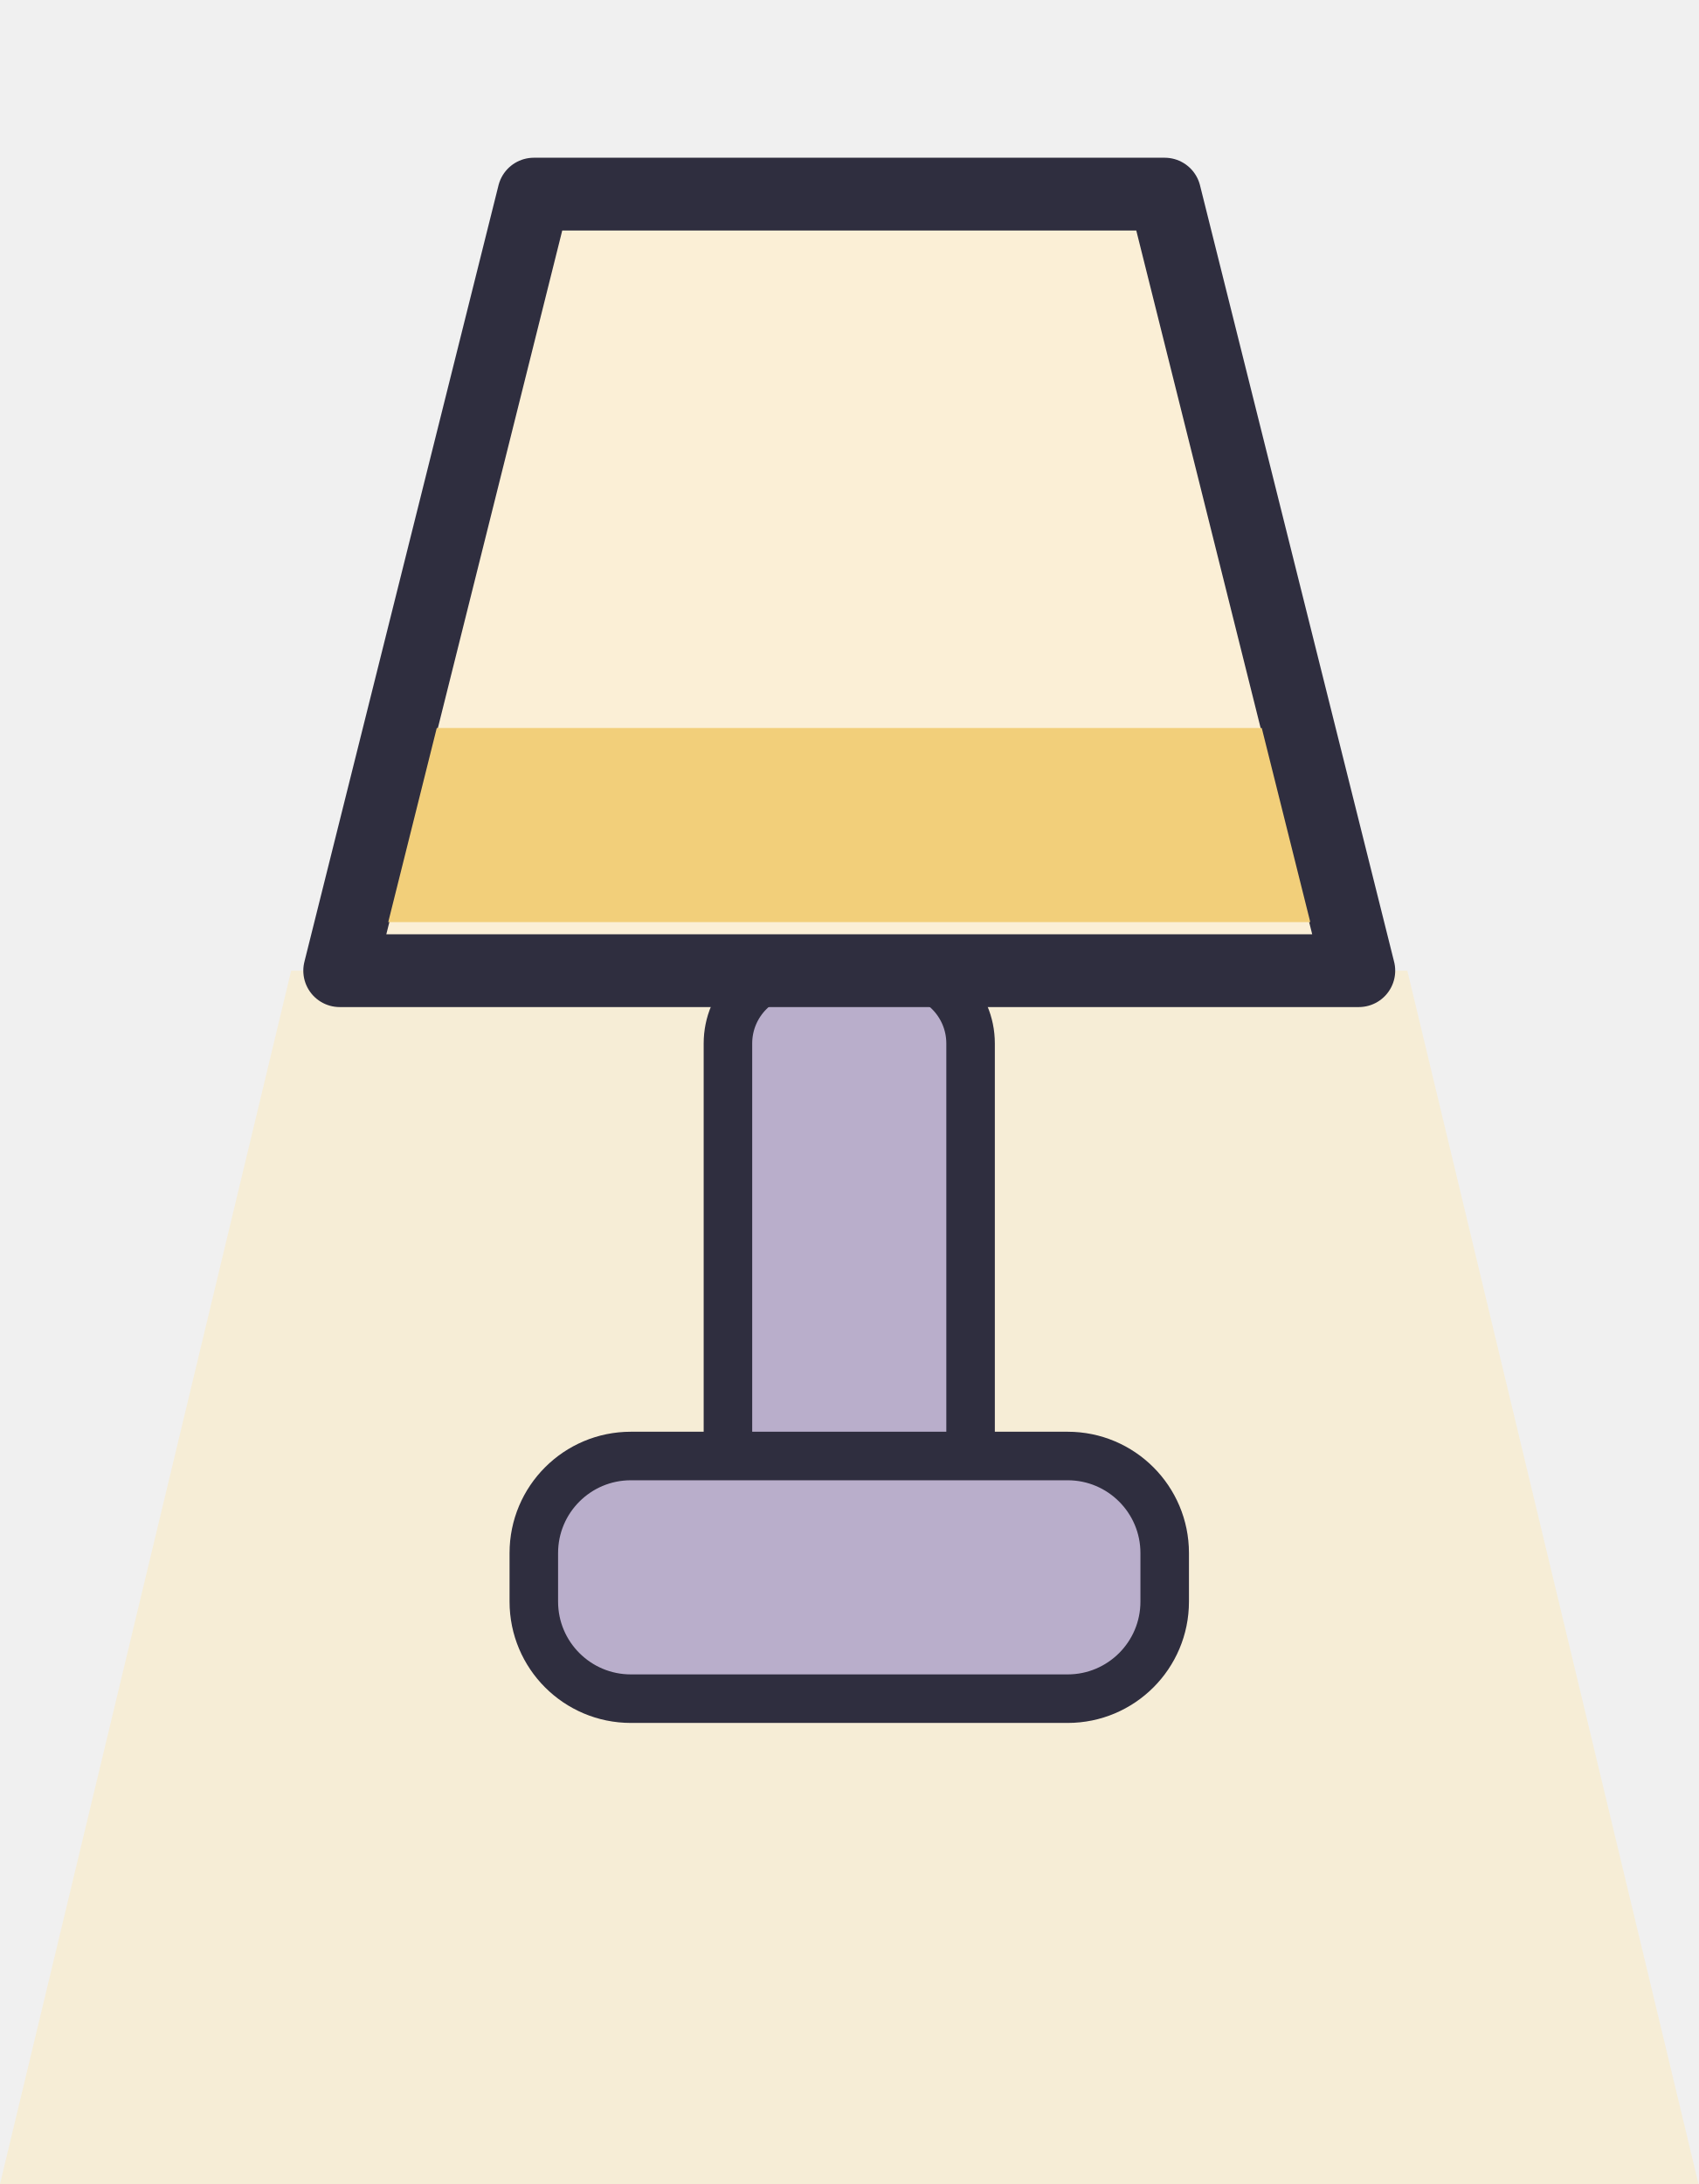
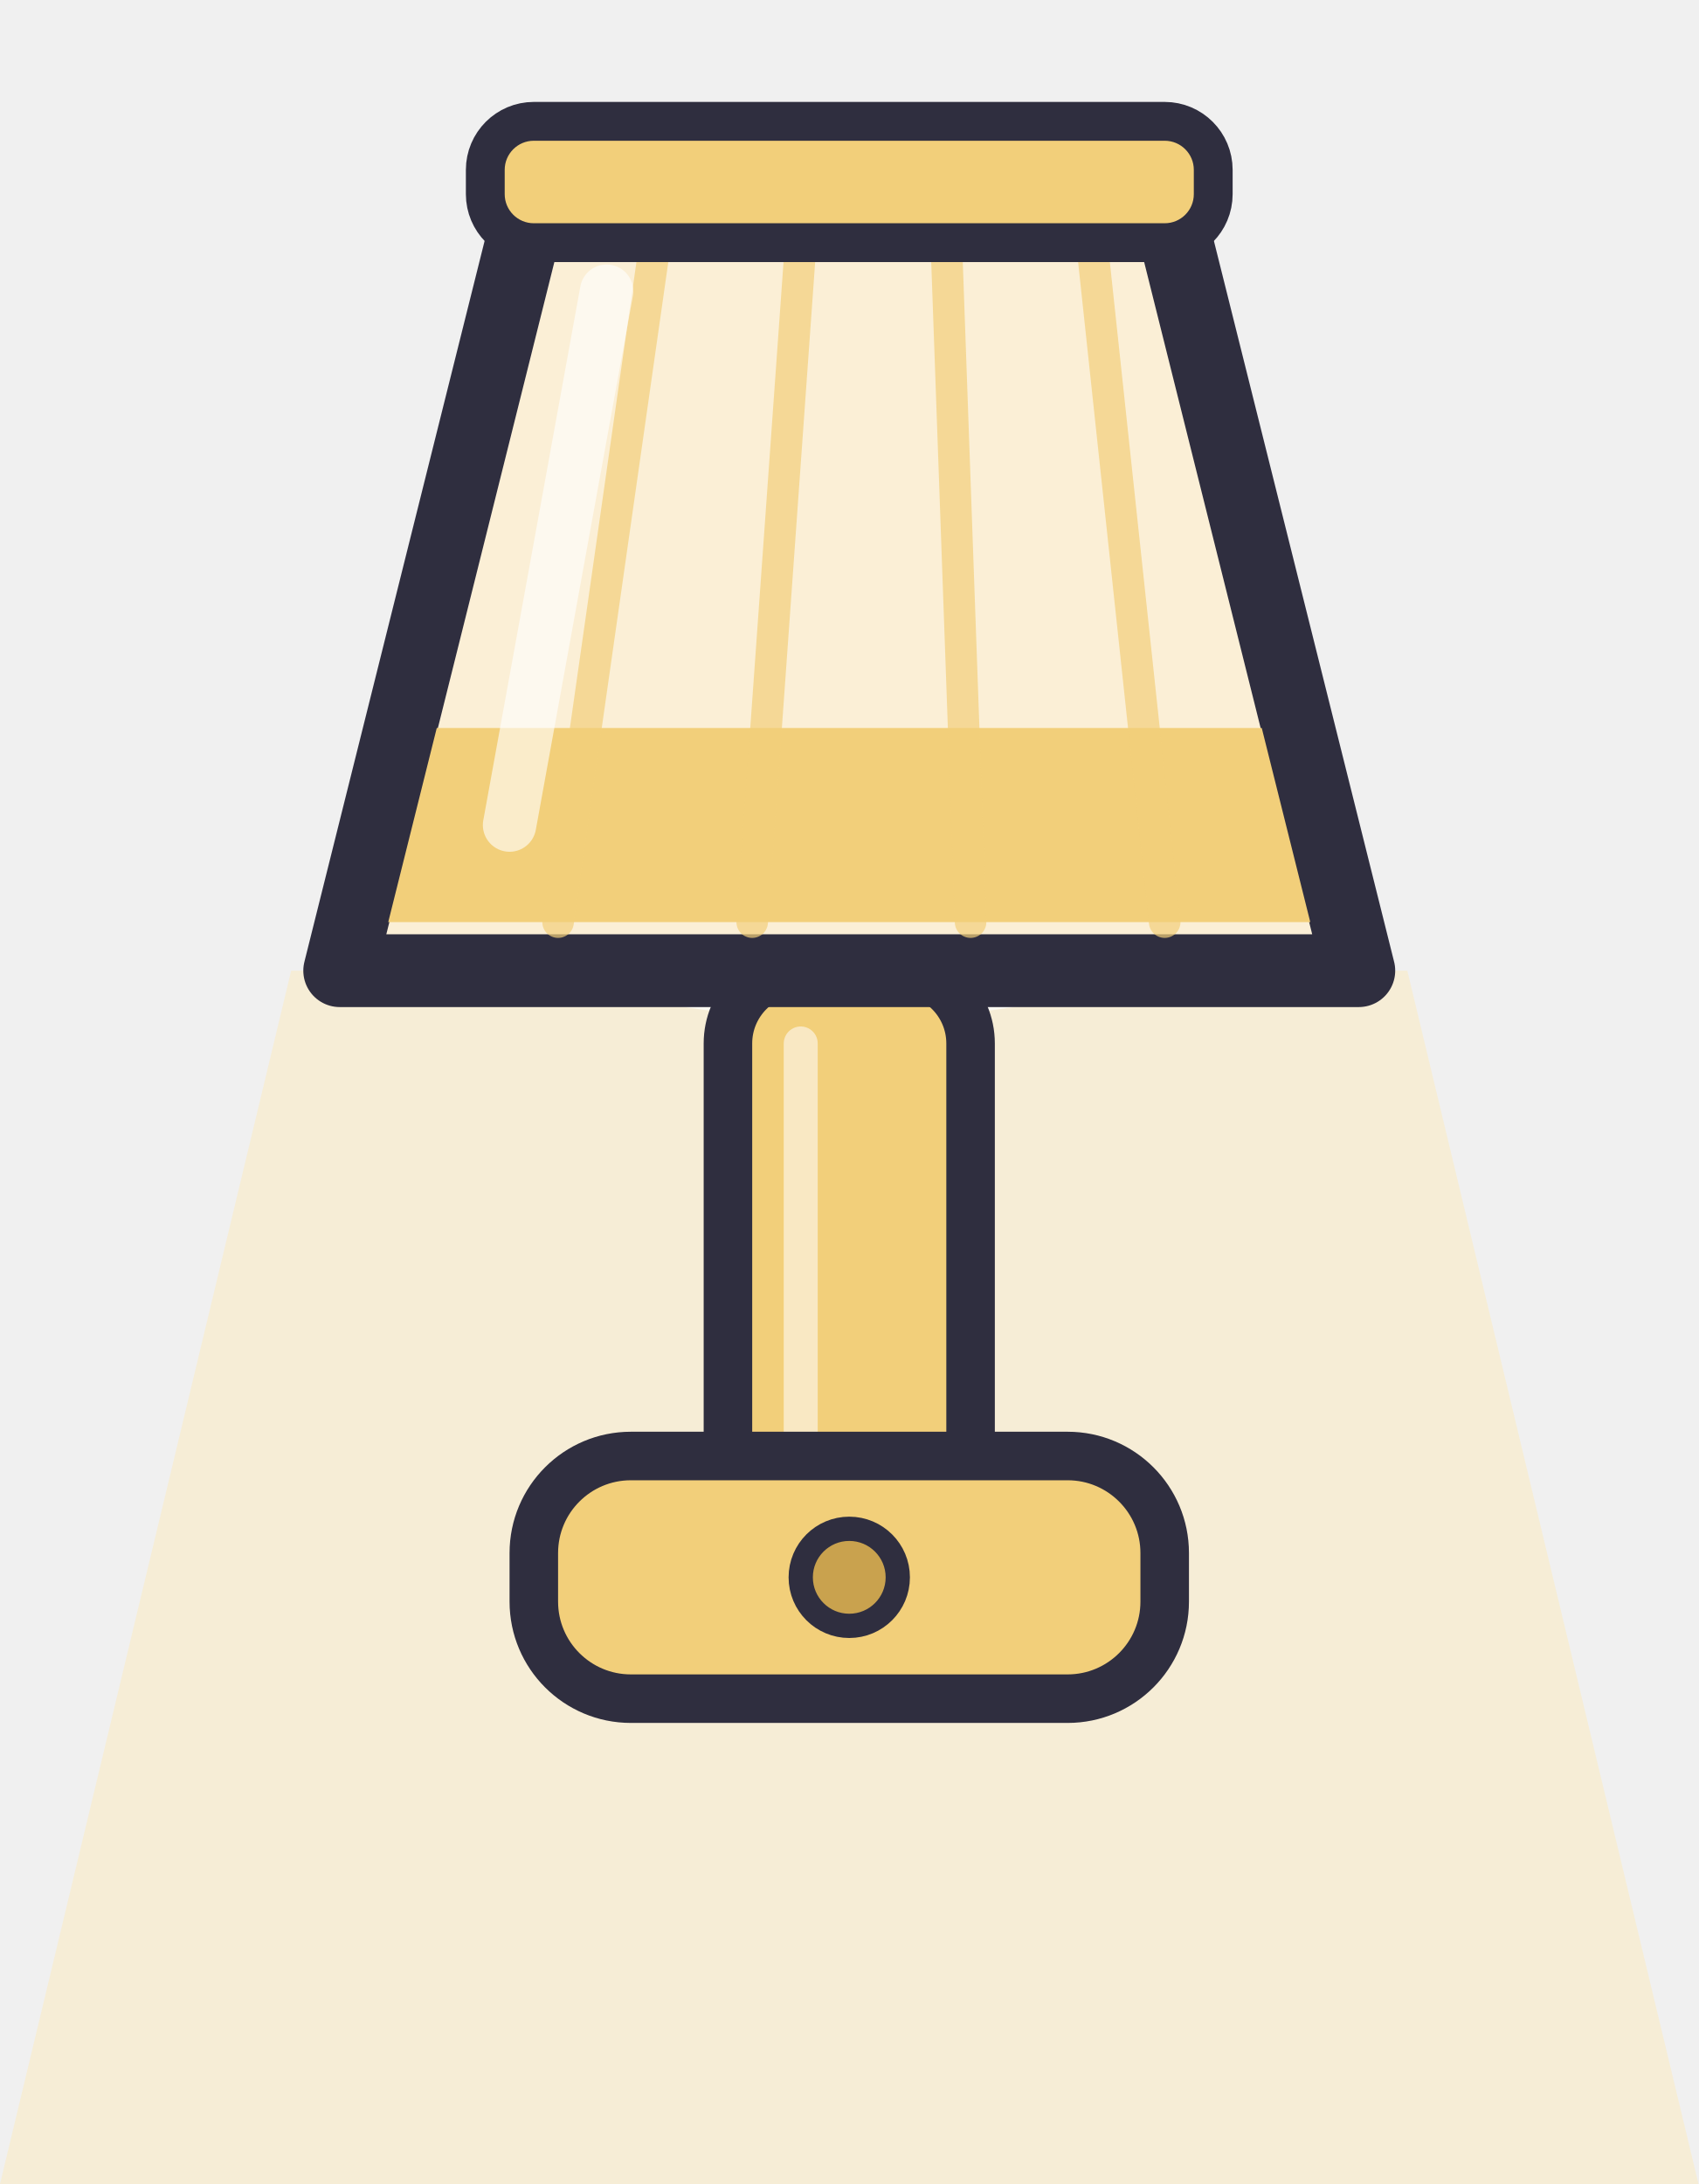
<svg xmlns="http://www.w3.org/2000/svg" viewBox="0 0 70 90" width="70" height="90">
  <g id="stav: světlo" data-state="hidden">
    <path d="M 12 40 L 58 40 L 70 90 L 0 90 Z" fill="#FFE9B0" stroke="none" opacity="0.4" />
+     <ellipse cx="35" cy="38" rx="14" ry="4" fill="#FFFFFF" stroke="none" opacity="0.7" />
  </g>
  <g id="držák">
-     <rect x="30" y="40" width="10" height="24" rx="3" fill="#B9AECB" stroke="#2F2E3F" stroke-width="2" stroke-linejoin="round" stroke-linecap="round" />
-     <rect x="22" y="60" width="26" height="10" rx="4" fill="#B9AECB" stroke="#2F2E3F" stroke-width="2" stroke-linejoin="round" stroke-linecap="round" />
+     <rect x="30" y="40" width="10" height="24" rx="3" fill="#F2CF7A" stroke="#2F2E3F" stroke-width="2" stroke-linejoin="round" stroke-linecap="round" />
+     <path d="M 33 43 L 33 60" stroke="#FBEFD6" stroke-width="1.4" stroke-linejoin="round" stroke-linecap="round" opacity="0.8" />
+     <rect x="22" y="60" width="26" height="10" rx="4" fill="#F2CF7A" stroke="#2F2E3F" stroke-width="2" stroke-linejoin="round" stroke-linecap="round" />
+     <circle cx="35" cy="65" r="2" fill="#C9A24E" stroke="#2F2E3F" stroke-width="1" stroke-linejoin="round" stroke-linecap="round" />
  </g>
  <g id="stínítko">
    <path d="M 14 40 L 56 40 L 48 8 L 22 8 Z" fill="#FBEFD6" stroke="#2F2E3F" stroke-width="3" stroke-linejoin="round" stroke-linecap="round" />
    <path d="M 16 38 L 54 38 L 52 30 L 18 30 Z" fill="#F2CF7A" stroke="none" />
+     <path d="M 27 10 L 23 38 M 33 10 L 31 38 M 39 10 L 40 38 M 45 10 L 48 38" fill="none" stroke="#F2CF7A" stroke-width="1.3" stroke-linejoin="round" stroke-linecap="round" opacity="0.7" />
+     <path d="M 25 12 L 21 34" fill="none" stroke="#FFFFFF" stroke-width="2.2" stroke-linejoin="round" stroke-linecap="round" opacity="0.6" />
+     <rect x="20" y="5" width="30" height="5" rx="2" fill="#F2CF7A" stroke="#2F2E3F" stroke-width="1.6" stroke-linejoin="round" stroke-linecap="round" />
  </g>
</svg>
